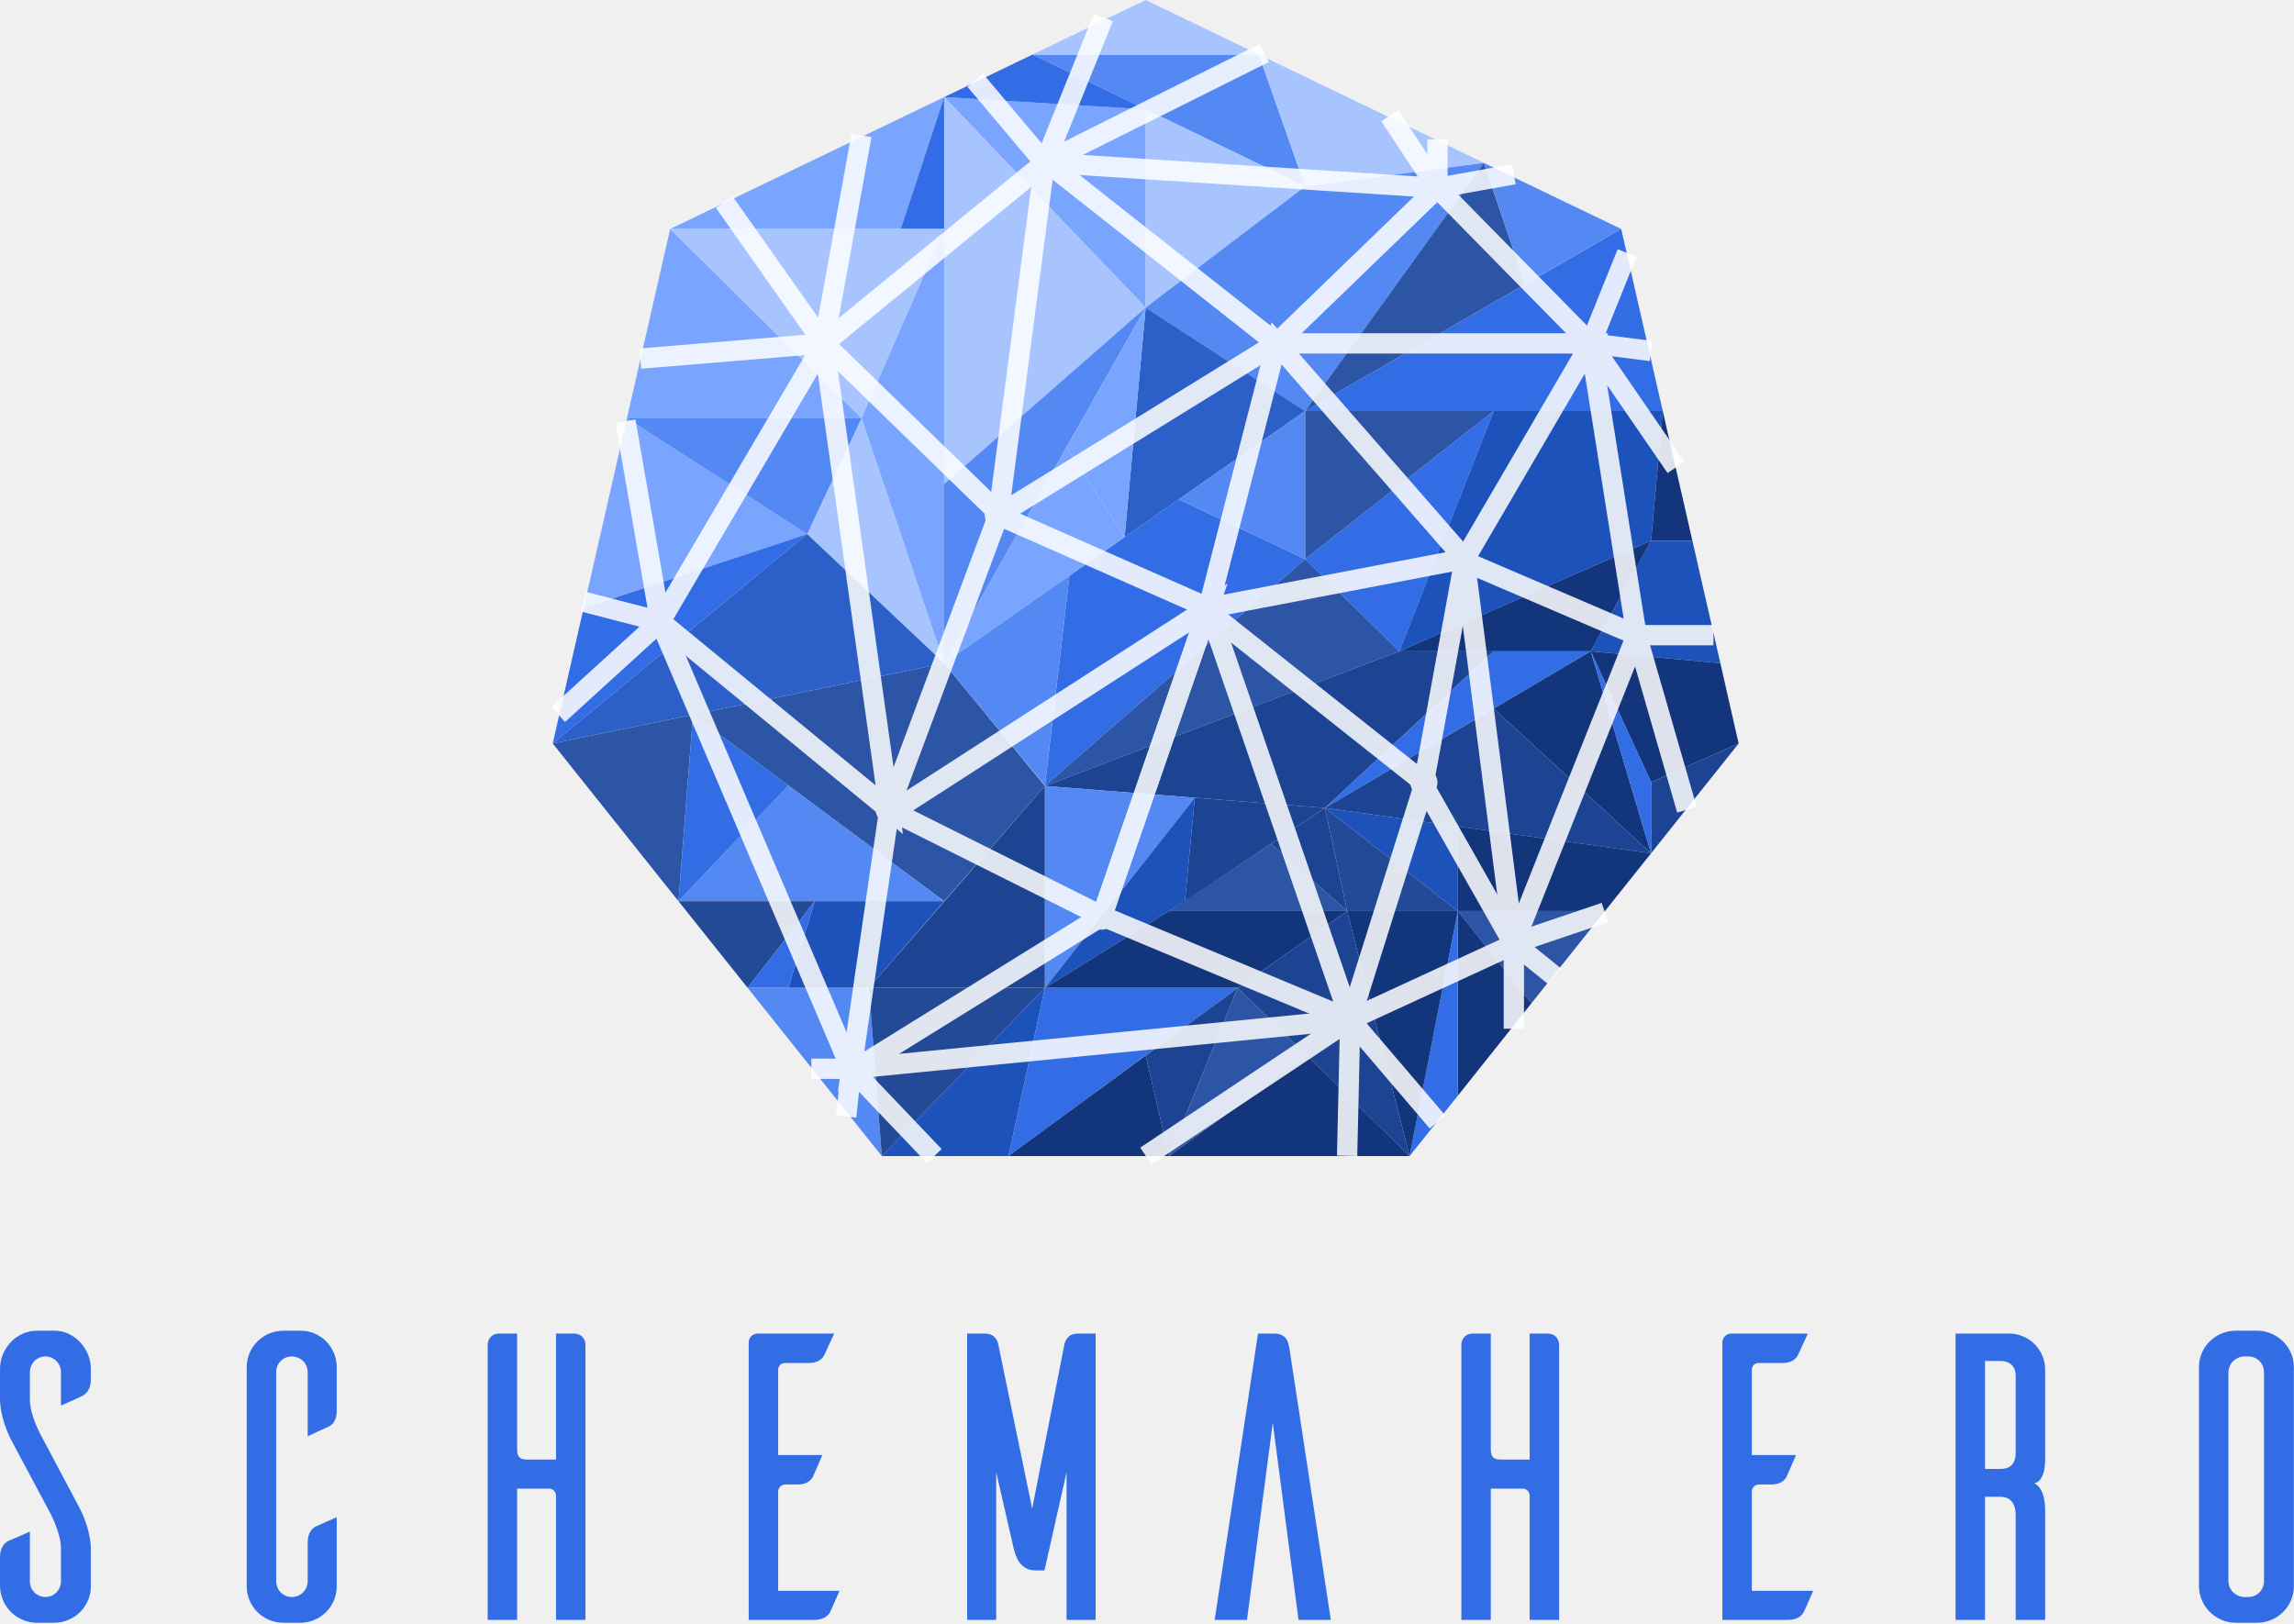
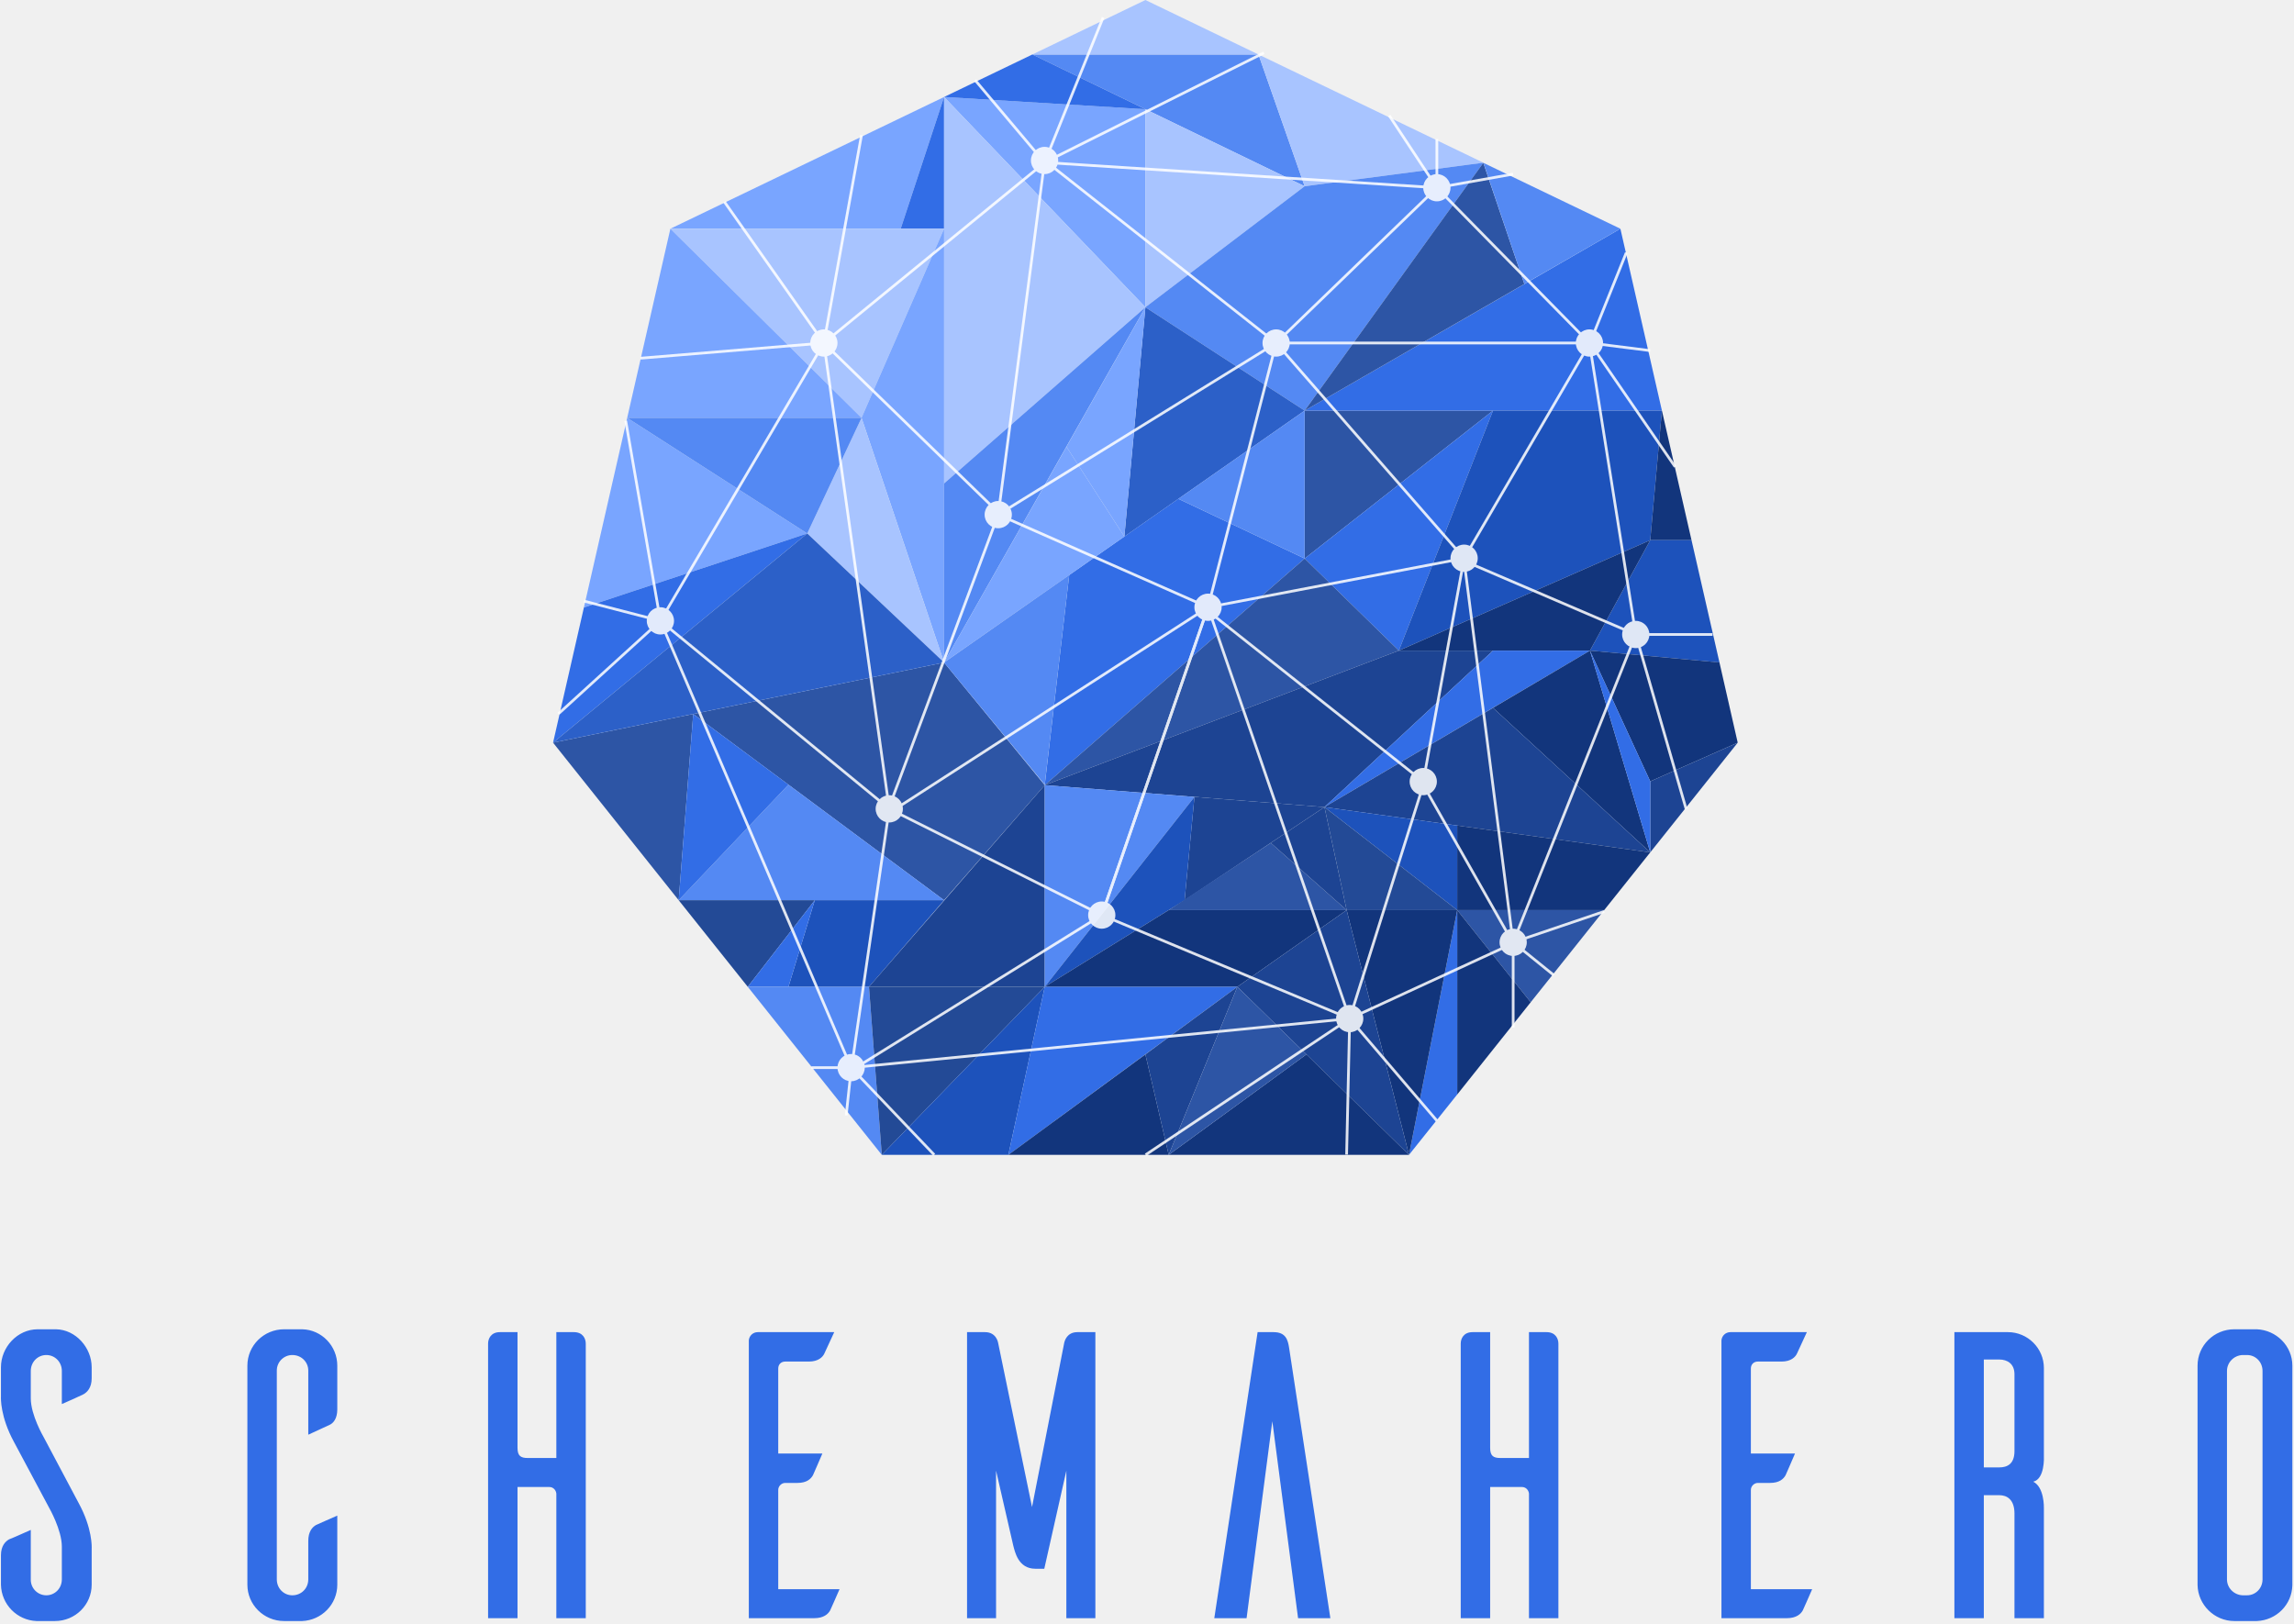
- <svg xmlns="http://www.w3.org/2000/svg" width="113px" height="80px" viewBox="0 0 113 80" version="1.1">
+ <svg xmlns="http://www.w3.org/2000/svg" width="842px" height="596px" viewBox="0 0 842 596" version="1.1">
  <g id="Page-1" stroke="none" stroke-width="1" fill="none" fill-rule="evenodd">
-     <g id="Group">
-       <polygon id="Path" fill="#79A5FF" points="33.012 11.28 44.369 11.28 46.508 4.783" />
-       <polygon id="Path" fill="#5489F3" points="50.861 2.687 62.011 2.687 64.289 9.184" />
-       <polygon id="Path" fill="#326DE6" points="46.508 4.783 46.508 11.28 44.369 11.28" />
-       <polygon id="Path" fill="#79A5FF" points="46.508 4.783 56.435 15.152 56.436 5.385" />
-       <polygon id="Path" fill="#A8C4FF" points="50.861 2.687 62.011 2.687 56.436 0" />
-       <polygon id="Path" fill="#326DE6" points="46.508 4.783 56.436 5.387 50.861 2.687" />
-       <polygon id="Path" fill="#A8C4FF" points="46.508 4.783 46.508 23.843 56.435 15.152" />
-       <polygon id="Path" fill="#A8C4FF" points="33.012 11.28 42.438 20.607 46.508 11.28" />
-       <polygon id="Path" fill="#79A5FF" points="46.508 11.28 46.508 32.673 42.438 20.607" />
-       <polygon id="Path" fill="#79A5FF" points="42.438 20.607 33.012 11.28 30.882 20.607" />
-       <polygon id="Path" fill="#5489F3" points="46.508 32.673 56.435 15.152 46.508 23.843" />
-       <polygon id="Path" fill="#A8C4FF" points="42.438 20.607 39.76 26.309 46.508 32.673" />
-       <polygon id="Path" fill="#79A5FF" points="39.76 26.309 28.748 29.96 30.882 20.607" />
-       <polygon id="Path" fill="#5489F3" points="30.882 20.607 39.76 26.309 42.438 20.607" />
-       <polygon id="Path" fill="#326DE6" points="27.227 36.626 39.76 26.309 28.748 29.96" />
-       <polygon id="Path" fill="#A8C4FF" points="56.436 15.152 64.289 9.184 56.436 5.385" />
-       <polygon id="Path" fill="#A8C4FF" points="64.289 9.184 73.104 8.024 62.011 2.687" />
-       <polygon id="Path" fill="#5489F3" points="56.435 15.152 64.289 20.249 73.104 8.024 64.289 9.184" />
-       <polygon id="Path" fill="#2C60C8" points="55.398 26.461 64.289 20.249 56.435 15.152" />
-       <polygon id="Path" fill="#326DE6" points="52.68 28.358 51.472 38.72 64.289 27.544 58.06 24.6" />
-       <polygon id="Path" fill="#2D55A5" points="51.472 38.72 46.508 44.396 34.138 35.21 46.508 32.673" />
-       <polygon id="Path" fill="#2D55A5" points="27.227 36.626 34.138 35.21 33.421 44.396" />
-       <polygon id="Path" fill="#5489F3" points="33.421 44.396 46.508 44.396 38.834 38.696" />
-       <polygon id="Path" fill="#326DE6" points="34.138 35.21 33.421 44.396 38.834 38.696" />
-       <polygon id="Path" fill="#234A96" points="40.132 44.396 33.421 44.396 36.828 48.665" />
-       <polygon id="Path" fill="#1D52BB" points="38.834 48.665 42.805 48.665 46.508 44.396 40.132 44.396" />
-       <polygon id="Path" fill="#326DE6" points="36.828 48.665 38.834 48.665 40.132 44.396" />
-       <polygon id="Path" fill="#5489F3" points="42.805 48.665 43.436 56.952 36.828 48.665" />
-       <polygon id="Path" fill="#1D4493" points="42.805 48.665 51.472 48.665 51.472 38.72" />
-       <polygon id="Path" fill="#234A96" points="51.472 48.665 42.805 48.665 43.436 56.952" />
-       <polygon id="Path" fill="#2D55A5" points="64.289 20.249 64.289 27.544 73.577 20.249" />
-       <polygon id="Path" fill="#326DE6" points="64.289 20.249 81.906 20.249 79.859 11.28" />
-       <polygon id="Path" fill="#326DE6" points="64.289 27.544 68.933 32.085 73.577 20.249" />
-       <polygon id="Path" fill="#2D55A5" points="51.472 38.72 68.933 32.085 64.289 27.544" />
-       <polygon id="Path" fill="#1D52BB" points="68.933 32.085 81.33 26.64 81.906 20.249 73.577 20.249" />
-       <polygon id="Path" fill="#12357C" points="81.33 26.64 81.906 20.249 83.366 26.64" />
-       <polygon id="Path" fill="#1D52BB" points="81.33 26.64 78.358 32.085 84.743 32.67 83.366 26.64" />
-       <polygon id="Path" fill="#12357C" points="78.358 32.085 68.933 32.085 81.33 26.64" />
-       <polygon id="Path" fill="#1D4493" points="73.577 32.085 65.266 39.803 51.472 38.72 68.933 32.085" />
-       <polygon id="Path" fill="#326DE6" points="65.266 39.803 78.358 32.085 73.577 32.085" />
-       <polygon id="Path" fill="#5489F3" points="51.472 48.665 58.854 39.3 51.472 38.72" />
-       <polygon id="Path" fill="#1D4493" points="58.369 44.396 65.266 39.803 58.854 39.3" />
-       <polygon id="Path" fill="#1D52BB" points="58.369 44.396 58.854 39.3 51.472 48.665" />
-       <polygon id="Path" fill="#12357C" points="78.358 32.085 81.33 38.534 85.644 36.626 84.743 32.67" />
-       <polygon id="Path" fill="#1D4493" points="81.33 38.534 85.644 36.626 81.33 42.037" />
-       <polygon id="Path" fill="#12357C" points="81.33 42.037 73.577 34.908 78.358 32.085" />
-       <polygon id="Path" fill="#326DE6" points="78.358 32.085 81.33 38.534 81.33 42.037" />
-       <polygon id="Path" fill="#1D4493" points="65.266 39.803 81.33 42.037 73.577 34.908" />
-       <polygon id="Path" fill="#1D52BB" points="65.266 39.803 71.812 44.882 71.812 40.713" />
-       <polygon id="Path" fill="#12357C" points="71.812 44.882 79.059 44.882 81.33 42.037 71.812 40.713" />
-       <polygon id="Path" fill="#2D55A5" points="71.812 44.882 79.059 44.882 75.435 49.427" />
-       <polygon id="Path" fill="#12357C" points="71.812 44.882 71.812 53.976 75.435 49.427" />
-       <polygon id="Path" fill="#1D52BB" points="51.472 48.665 49.678 56.952 43.436 56.952" />
-       <polygon id="Path" fill="#12357C" points="51.472 48.665 60.97 48.665 66.359 44.882 57.585 44.882" />
-       <polygon id="Path" fill="#2D55A5" points="66.359 44.882 62.617 41.569 57.585 44.882" />
-       <polygon id="Path" fill="#1D4493" points="66.359 44.882 65.266 39.803 62.617 41.569" />
-       <polygon id="Path" fill="#234A96" points="71.812 44.882 66.359 44.882 65.266 39.803" />
-       <polygon id="Path" fill="#326DE6" points="49.678 56.952 60.97 48.665 51.472 48.665" />
-       <polygon id="Path" fill="#12357C" points="49.678 56.952 57.585 56.952 56.435 51.998" />
-       <polygon id="Path" fill="#326DE6" points="69.434 56.952 71.812 44.882 71.812 53.976" />
-       <polygon id="Path" fill="#12357C" points="71.812 44.882 66.359 44.882 69.434 56.952" />
-       <polygon id="Path" fill="#1D4493" points="69.434 56.952 60.97 48.665 66.359 44.882" />
-       <polygon id="Path" fill="#1D4493" points="60.97 48.665 57.585 56.952 56.435 51.998" />
-       <polygon id="Path" fill="#12357C" points="57.585 56.952 69.434 56.952 64.376 51.998" />
-       <polygon id="Path" fill="#2D55A5" points="57.585 56.952 60.97 48.665 64.376 51.998" />
-       <polygon id="Path" fill="#5489F3" points="58.06 24.6 64.289 20.249 64.289 27.544" />
-       <polygon id="Path" fill="#79A5FF" points="46.508 32.67 55.398 26.461 52.543 22.032" />
-       <polygon id="Path" fill="#79A5FF" points="52.543 22.032 55.398 26.461 56.436 15.152" />
-       <polygon id="Path" fill="#2D55A5" points="64.289 20.249 73.097 8.031 75.122 14.005" />
-       <polygon id="Path" fill="#5489F3" points="75.122 14.005 79.859 11.28 73.104 8.031" />
-       <polygon id="Path" fill="#5489F3" points="51.472 38.696 52.68 28.358 46.508 32.673" />
-       <polygon id="Path" fill="#2C60C8" points="27.227 36.626 39.76 26.309 46.508 32.673" />
-       <g opacity="0.858" transform="translate(27.34463, 0.677966)" id="Path">
-         <path d="M13.236,16.909 C13.607,16.909 13.908,16.609 13.908,16.238 C13.908,15.867 13.607,15.566 13.236,15.566 C12.865,15.566 12.564,15.867 12.564,16.238 C12.564,16.609 12.865,16.909 13.236,16.909 Z" fill="#FFFFFF" />
-         <path d="M5.175,30.613 C5.546,30.613 5.847,30.312 5.847,29.941 C5.847,29.57 5.546,29.269 5.175,29.269 C4.804,29.269 4.504,29.57 4.504,29.941 C4.504,30.312 4.804,30.613 5.175,30.613 Z" fill="#FFFFFF" />
-         <path d="M21.834,25.373 C22.205,25.373 22.506,25.072 22.506,24.701 C22.506,24.33 22.205,24.03 21.834,24.03 C21.463,24.03 21.162,24.33 21.162,24.701 C21.162,25.072 21.463,25.373 21.834,25.373 Z" fill="#FFFFFF" />
-         <path d="M32.179,29.941 C32.55,29.941 32.851,29.64 32.851,29.269 C32.851,28.898 32.55,28.598 32.179,28.598 C31.808,28.598 31.507,28.898 31.507,29.269 C31.507,29.64 31.808,29.941 32.179,29.941 Z" fill="#FFFFFF" />
-         <path d="M16.46,39.883 C16.831,39.883 17.132,39.582 17.132,39.211 C17.132,38.84 16.831,38.539 16.46,38.539 C16.089,38.539 15.789,38.84 15.789,39.211 C15.789,39.582 16.089,39.883 16.46,39.883 Z" fill="#FFFFFF" />
-         <path d="M26.939,45.122 C27.311,45.122 27.611,44.821 27.611,44.451 C27.611,44.08 27.311,43.779 26.939,43.779 C26.569,43.779 26.268,44.08 26.268,44.451 C26.268,44.821 26.569,45.122 26.939,45.122 Z" fill="#FFFFFF" />
-         <path d="M44.808,27.523 C45.179,27.523 45.48,27.222 45.48,26.851 C45.48,26.48 45.179,26.179 44.808,26.179 C44.437,26.179 44.136,26.48 44.136,26.851 C44.136,27.222 44.437,27.523 44.808,27.523 Z" fill="#FFFFFF" />
-         <path d="M53.272,31.285 C53.643,31.285 53.943,30.984 53.943,30.613 C53.943,30.242 53.643,29.941 53.272,29.941 C52.901,29.941 52.6,30.242 52.6,30.613 C52.6,30.984 52.901,31.285 53.272,31.285 Z" fill="#FFFFFF" />
-         <path d="M42.793,38.539 C43.163,38.539 43.464,38.238 43.464,37.868 C43.464,37.496 43.163,37.196 42.793,37.196 C42.421,37.196 42.121,37.496 42.121,37.868 C42.121,38.238 42.421,38.539 42.793,38.539 Z" fill="#FFFFFF" />
-         <path d="M47.226,46.466 C47.597,46.466 47.898,46.165 47.898,45.794 C47.898,45.423 47.597,45.122 47.226,45.122 C46.855,45.122 46.554,45.423 46.554,45.794 C46.554,46.165 46.855,46.466 47.226,46.466 Z" fill="#FFFFFF" />
-         <path d="M39.165,50.228 C39.536,50.228 39.837,49.927 39.837,49.556 C39.837,49.185 39.536,48.884 39.165,48.884 C38.794,48.884 38.493,49.185 38.493,49.556 C38.493,49.927 38.794,50.228 39.165,50.228 Z" fill="#FFFFFF" />
-         <path d="M43.464,9.251 C43.835,9.251 44.136,8.951 44.136,8.58 C44.136,8.209 43.835,7.908 43.464,7.908 C43.093,7.908 42.793,8.209 42.793,8.58 C42.793,8.951 43.093,9.251 43.464,9.251 Z" fill="#FFFFFF" />
-         <path d="M50.988,16.909 C51.359,16.909 51.659,16.609 51.659,16.238 C51.659,15.867 51.359,15.566 50.988,15.566 C50.617,15.566 50.316,15.867 50.316,16.238 C50.316,16.609 50.617,16.909 50.988,16.909 Z" fill="#FFFFFF" />
-         <path d="M14.579,52.646 C14.951,52.646 15.251,52.345 15.251,51.974 C15.251,51.603 14.951,51.302 14.579,51.302 C14.209,51.302 13.908,51.603 13.908,51.974 C13.908,52.345 14.209,52.646 14.579,52.646 Z" fill="#FFFFFF" />
-         <path d="M24.118,7.908 C24.489,7.908 24.79,7.607 24.79,7.236 C24.79,6.865 24.489,6.564 24.118,6.564 C23.747,6.564 23.447,6.865 23.447,7.236 C23.447,7.607 23.747,7.908 24.118,7.908 Z" fill="#FFFFFF" />
-         <path d="M35.538,16.909 C35.909,16.909 36.209,16.609 36.209,16.238 C36.209,15.867 35.909,15.566 35.538,15.566 C35.167,15.566 34.866,15.867 34.866,16.238 C34.866,16.609 35.167,16.909 35.538,16.909 Z" fill="#FFFFFF" />
-         <line x1="13.236" y1="16.238" x2="8.332" y2="9.277" stroke="#FFFFFF" />
-         <polygon stroke="#FFFFFF" points="13.236 16.238 5.175 29.941 16.46 39.211" />
-         <line x1="5.175" y1="29.941" x2="1.402" y2="28.965" stroke="#FFFFFF" />
-         <line x1="5.175" y1="29.941" x2="0.151" y2="34.52" stroke="#FFFFFF" />
-         <line x1="5.175" y1="29.941" x2="3.465" y2="20.074" stroke="#FFFFFF" />
-         <line x1="13.236" y1="16.238" x2="4.193" y2="16.988" stroke="#FFFFFF" />
-         <polygon stroke="#FFFFFF" points="16.46 39.211 14.579 52.118 26.939 44.451" />
-         <polygon stroke="#FFFFFF" points="26.939 44.451 32.179 29.269 39.165 49.556" />
-         <polyline stroke="#FFFFFF" points="26.939 44.451 32.179 29.269 16.46 39.412" />
-         <polygon stroke="#FFFFFF" points="21.834 24.701 35.538 16.238 24.125 7.236" />
-         <polyline stroke="#FFFFFF" points="21.834 24.593 13.236 16.238 24.118 7.341" />
-         <line x1="21.834" y1="24.701" x2="16.46" y2="39.113" stroke="#FFFFFF" />
-         <line x1="21.834" y1="24.701" x2="32.179" y2="29.269" stroke="#FFFFFF" />
-         <polygon stroke="#FFFFFF" points="35.538 16.238 44.808 26.854 32.179 29.269" />
-         <polyline stroke="#FFFFFF" points="44.808 26.851 42.793 37.868 32.179 29.453" />
-         <polygon stroke="#FFFFFF" points="42.793 38.03 39.165 49.556 47.226 45.84" />
-         <line x1="44.808" y1="26.985" x2="47.226" y2="45.84" stroke="#FFFFFF" />
-         <polyline stroke="#FFFFFF" points="44.808 26.854 51.012 16.238 35.538 16.238" />
-         <polyline stroke="#FFFFFF" points="35.538 16.238 43.464 8.58 24.118 7.334" />
-         <polyline stroke="#FFFFFF" points="43.464 8.58 50.988 16.238 53.272 30.613 44.808 26.985" />
-         <line x1="5.175" y1="29.941" x2="14.579" y2="51.974" stroke="#FFFFFF" />
-         <line x1="14.579" y1="51.974" x2="39.165" y2="49.556" stroke="#FFFFFF" />
-         <line x1="39.165" y1="49.556" x2="39.013" y2="56.262" stroke="#FFFFFF" />
-         <line x1="39.165" y1="49.556" x2="43.464" y2="54.591" stroke="#FFFFFF" />
-         <line x1="39.165" y1="49.556" x2="29.101" y2="56.273" stroke="#FFFFFF" />
-         <line x1="14.579" y1="51.974" x2="18.677" y2="56.273" stroke="#FFFFFF" />
-         <line x1="14.579" y1="51.974" x2="12.619" y2="51.974" stroke="#FFFFFF" />
-         <line x1="14.579" y1="52.073" x2="14.337" y2="54.33" stroke="#FFFFFF" />
-         <line x1="47.226" y1="45.794" x2="51.713" y2="44.273" stroke="#FFFFFF" />
-         <line x1="47.226" y1="45.794" x2="47.226" y2="50" stroke="#FFFFFF" />
-         <line x1="47.226" y1="45.794" x2="49.225" y2="47.41" stroke="#FFFFFF" />
-         <line x1="24.118" y1="7.341" x2="20.692" y2="3.273" stroke="#FFFFFF" />
-         <line x1="24.118" y1="7.334" x2="27.007" y2="0.183" stroke="#FFFFFF" />
-         <line x1="24.118" y1="7.334" x2="34.933" y2="1.93" stroke="#FFFFFF" />
-         <line x1="13.236" y1="16.238" x2="15.091" y2="5.988" stroke="#FFFFFF" />
-         <line x1="51.012" y1="16.238" x2="52.803" y2="11.786" stroke="#FFFFFF" />
-         <line x1="51.012" y1="16.238" x2="55.211" y2="22.342" stroke="#FFFFFF" />
-         <line x1="51.012" y1="16.238" x2="53.984" y2="16.613" stroke="#FFFFFF" />
-         <line x1="43.464" y1="8.58" x2="43.464" y2="6.182" stroke="#FFFFFF" />
-         <line x1="43.464" y1="8.58" x2="47.226" y2="7.908" stroke="#FFFFFF" />
-         <line x1="43.464" y1="8.58" x2="41.113" y2="5.02" stroke="#FFFFFF" />
-         <line x1="53.272" y1="30.613" x2="47.226" y2="45.794" stroke="#FFFFFF" />
-         <line x1="53.272" y1="30.613" x2="57.059" y2="30.613" stroke="#FFFFFF" />
-         <line x1="53.272" y1="30.613" x2="55.752" y2="39.211" stroke="#FFFFFF" />
+     <g id="Artboard" transform="translate(-458, -78)">
+       <g id="Group-4" transform="translate(458.3404, 78)">
+         <g id="Group-3" transform="translate(202.6596, 0)">
+           <g id="Group">
+             <polygon id="Path" fill="#79A5FF" points="43.061 83.962 127.593 83.962 143.517 35.6" />
+             <polygon id="Path" fill="#5489F3" transform="translate(225.8924, 44.18111) scale(1, -1) translate(-225.8924, -44.18111) " points="175.919 68.362 258.913 68.362 275.866 20" />
+             <polygon id="Path-2" fill="#326DE6" points="143.517 35.6 143.517 83.962 127.593 83.962" />
+             <polygon id="Path-3" fill="#79A5FF" points="143.517 35.6 217.409 112.78 217.416 40.084" />
+             <polygon id="Path-4" fill="#A8C4FF" points="175.919 20 258.913 20 217.416 0" />
+             <polygon id="Path-5" fill="#326DE6" points="143.517 35.6 217.416 40.095 175.919 20" />
+             <polygon id="Path-6" fill="#A8C4FF" points="143.517 35.6 143.517 177.47 217.409 112.78" />
+             <polygon id="Path-7" fill="#A8C4FF" points="43.061 83.962 113.219 153.384 143.517 83.962" />
+             <polygon id="Path-8" fill="#79A5FF" points="143.517 83.962 143.517 243.193 113.219 153.384" />
+             <polygon id="Path-9" fill="#79A5FF" points="113.219 153.384 43.061 83.962 27.21 153.384" />
+             <polygon id="Path-10" fill="#5489F3" points="143.517 243.193 217.409 112.78 143.517 177.47" />
+             <polygon id="Path-11" fill="#A8C4FF" points="113.219 153.384 93.289 195.827 143.517 243.193" />
+             <polygon id="Path-12" fill="#79A5FF" points="93.289 195.827 11.32 223 27.21 153.384" />
+             <polygon id="Path-13" fill="#5489F3" points="27.21 153.384 93.289 195.827 113.219 153.384" />
+             <polygon id="Path-14" fill="#326DE6" points="5.68434189e-14 272.622 93.289 195.827 11.32 223" />
+             <polygon id="Path-15" fill="#A8C4FF" points="217.416 112.78 275.866 68.362 217.416 40.084" />
+             <polygon id="Path-16" fill="#A8C4FF" points="275.866 68.362 341.481 59.726 258.913 20" />
+             <polygon id="Path-17" fill="#5489F3" points="217.409 112.78 275.866 150.722 341.481 59.726 275.866 68.362" />
+             <polygon id="Path-18" fill="#2C60C8" points="209.692 196.959 275.866 150.722 217.409 112.78" />
+             <polygon id="Path-19" fill="#326DE6" points="189.455 211.078 180.467 288.208 275.866 205.023 229.5 183.103" />
+             <polygon id="Path-20" fill="#2D55A5" points="180.463 288.208 143.517 330.455 51.444 262.08 143.517 243.193" />
+             <polygon id="Path-21" fill="#2D55A5" points="-3.55271368e-15 272.622 51.444 262.08 46.108 330.455" />
+             <polygon id="Path-22" fill="#5489F3" points="46.108 330.455 143.517 330.455 86.399 288.03" />
+             <polygon id="Path-23" fill="#326DE6" points="51.444 262.08 46.108 330.455 86.399 288.03" />
+             <polygon id="Path-24" fill="#234A96" points="96.057 330.455 46.108 330.455 71.462 362.23" />
+             <polygon id="Path-25" fill="#1D52BB" points="86.399 362.23 115.953 362.23 143.517 330.455 96.057 330.455" />
+             <polygon id="Path-26" fill="#326DE6" points="71.462 362.23 86.399 362.23 96.057 330.455" />
+             <polygon id="Path-27" fill="#5489F3" points="115.953 362.23 120.653 423.916 71.462 362.23" />
+             <polygon id="Path-28" fill="#1D4493" points="115.953 362.23 180.467 362.23 180.467 288.208" />
+             <polygon id="Path-29" fill="#234A96" points="180.467 362.23 115.953 362.23 120.653 423.916" />
+             <polygon id="Path-30" fill="#2D55A5" points="275.866 150.722 275.866 205.023 345.001 150.722" />
+             <polygon id="Path-31" fill="#326DE6" points="275.866 150.722 406.996 150.722 391.757 83.962" />
+             <polygon id="Path-32" fill="#326DE6" points="275.866 205.023 310.433 238.825 345.001 150.722" />
+             <polygon id="Path-33" fill="#2D55A5" points="180.467 288.208 310.433 238.825 275.866 205.023" />
+             <polygon id="Path-34" fill="#1D52BB" points="310.433 238.825 402.713 198.289 406.996 150.722 345.001 150.722" />
+             <polygon id="Path-35" fill="#12357C" points="402.713 198.289 406.996 150.722 417.863 198.289" />
+             <polygon id="Path-36" fill="#1D52BB" points="402.713 198.289 380.589 238.825 428.117 243.175 417.863 198.289" />
+             <polygon id="Path-37" fill="#12357C" points="380.589 238.825 310.433 238.825 402.713 198.289" />
+             <polygon id="Path-38" fill="#1D4493" points="345.001 238.825 283.139 296.267 180.467 288.208 310.433 238.825" />
+             <polygon id="Path-39" fill="#326DE6" points="283.139 296.267 380.589 238.825 345.001 238.825" />
+             <polygon id="Path-40" fill="#5489F3" points="180.467 362.23 235.412 292.524 180.467 288.208" />
+             <polygon id="Path-41" fill="#1D4493" points="231.803 330.455 283.139 296.267 235.412 292.524" />
+             <polygon id="Path-42" fill="#1D52BB" points="231.803 330.455 235.412 292.524 180.467 362.23" />
+             <polygon id="Path-43" fill="#12357C" points="380.589 238.825 402.713 286.824 434.818 272.622 428.117 243.175" />
+             <polygon id="Path-44" fill="#1D4493" points="402.713 286.824 434.818 272.622 402.713 312.898" />
+             <polygon id="Path-45" fill="#12357C" points="402.713 312.898 345.001 259.834 380.589 238.825" />
+             <polygon id="Path-46" fill="#326DE6" points="380.589 238.825 402.713 286.824 402.713 312.898" />
+             <polygon id="Path-47" fill="#1D4493" points="283.139 296.267 402.713 312.898 345.001 259.834" />
+             <polygon id="Path-48" fill="#1D52BB" points="283.139 296.267 331.864 334.078 331.864 303.043" />
+             <polygon id="Path-49" fill="#12357C" points="331.864 334.078 385.805 334.078 402.713 312.898 331.864 303.043" />
+             <polygon id="Path-50" fill="#2D55A5" points="331.864 334.078 385.805 334.078 358.835 367.905" />
+             <polygon id="Path-51" fill="#12357C" points="331.864 334.078 331.864 401.764 358.835 367.905" />
+             <polygon id="Path-52" fill="#1D52BB" points="180.467 362.23 167.113 423.916 120.653 423.916" />
+             <polygon id="Path-53" fill="#12357C" points="180.463 362.23 251.162 362.23 291.278 334.078 225.965 334.078" />
+             <polygon id="Path-54" fill="#2D55A5" points="291.278 334.078 263.424 309.413 225.965 334.078" />
+             <polygon id="Path-55" fill="#1D4493" points="291.278 334.078 283.139 296.267 263.424 309.413" />
+             <polygon id="Path-56" fill="#234A96" points="331.864 334.078 291.278 334.078 283.139 296.267" />
+             <polygon id="Path-57" fill="#326DE6" points="167.113 423.916 251.162 362.23 180.467 362.23" />
+             <polygon id="Path-58" fill="#12357C" points="167.113 423.916 225.965 423.916 217.409 387.043" />
+             <polygon id="Path-59" fill="#326DE6" points="314.165 423.916 331.864 334.078 331.864 401.764" />
+             <polygon id="Path-60" fill="#12357C" points="331.864 334.078 291.278 334.078 314.165 423.916" />
+             <polygon id="Path-61" fill="#1D4493" points="314.165 423.916 251.162 362.23 291.278 334.078" />
+             <polygon id="Path-62" fill="#1D4493" points="251.162 362.23 225.965 423.916 217.409 387.043" />
+             <polygon id="Path-63" fill="#12357C" points="225.965 423.916 314.165 423.916 276.517 387.043" />
+             <polygon id="Path-64" fill="#2D55A5" points="225.965 423.916 251.162 362.23 276.517 387.043" />
+             <polygon id="Path-65" fill="#5489F3" points="229.5 183.103 275.866 150.722 275.866 205.023" />
+             <polygon id="Path-66" fill="#79A5FF" points="143.517 243.175 209.692 196.959 188.434 163.996" />
+             <polygon id="Path-67" fill="#79A5FF" points="188.434 163.996 209.692 196.959 217.416 112.78" />
+             <polygon id="Path-68" fill="#2D55A5" points="275.866 150.722 341.431 59.781 356.498 104.241" />
+             <polygon id="Path-69" fill="#5489F3" points="356.498 104.241 391.757 83.962 341.481 59.781" />
+             <polygon id="Path-70" fill="#5489F3" points="180.467 288.03 189.455 211.078 143.517 243.193" />
+             <polygon id="Path-71" fill="#2C60C8" points="4.26325641e-14 272.622 93.289 195.827 143.517 243.193" />
+           </g>
+           <g id="Group-2" opacity="0.858" transform="translate(2, 6)">
+             <circle id="Oval" fill="#FFFFFF" cx="97.398" cy="119.908" r="5" />
+             <circle id="Oval-Copy-3" fill="#FFFFFF" cx="37.398" cy="221.908" r="5" />
+             <circle id="Oval-Copy-4" fill="#FFFFFF" cx="161.398" cy="182.908" r="5" />
+             <circle id="Oval-Copy-5" fill="#FFFFFF" cx="238.398" cy="216.908" r="5" />
+             <circle id="Oval-Copy-6" fill="#FFFFFF" cx="121.398" cy="290.908" r="5" />
+             <circle id="Oval-Copy-7" fill="#FFFFFF" cx="199.398" cy="329.908" r="5" />
+             <circle id="Oval-Copy-9" fill="#FFFFFF" cx="332.398" cy="198.908" r="5" />
+             <circle id="Oval-Copy-15" fill="#FFFFFF" cx="395.398" cy="226.908" r="5" />
+             <circle id="Oval-Copy-11" fill="#FFFFFF" cx="317.398" cy="280.908" r="5" />
+             <circle id="Oval-Copy-13" fill="#FFFFFF" cx="350.398" cy="339.908" r="5" />
+             <circle id="Oval-Copy-12" fill="#FFFFFF" cx="290.398" cy="367.908" r="5" />
+             <circle id="Oval-Copy-10" fill="#FFFFFF" cx="322.398" cy="62.908" r="5" />
+             <circle id="Oval-Copy-14" fill="#FFFFFF" cx="378.398" cy="119.908" r="5" />
+             <circle id="Oval-Copy-8" fill="#FFFFFF" cx="107.398" cy="385.908" r="5" />
+             <circle id="Oval-Copy" fill="#FFFFFF" cx="178.398" cy="52.908" r="5" />
+             <circle id="Oval-Copy-2" fill="#FFFFFF" cx="263.398" cy="119.908" r="5" />
+             <line x1="97.398" y1="119.908" x2="60.899" y2="68.098" id="Path-72" stroke="#FFFFFF" />
+             <polygon id="Path-73" stroke="#FFFFFF" points="97.398 119.908 37.398 221.908 121.398 290.908" />
+             <line x1="37.398" y1="221.908" x2="9.309" y2="214.64" id="Path-74" stroke="#FFFFFF" />
+             <line x1="37.398" y1="221.908" x2="-7.10542736e-14" y2="255.988" id="Path-75" stroke="#FFFFFF" />
+             <line x1="37.398" y1="221.908" x2="24.668" y2="148.467" id="Path-76" stroke="#FFFFFF" />
+             <line x1="97.398" y1="119.908" x2="30.087" y2="125.493" id="Path-77" stroke="#FFFFFF" />
+             <polygon id="Path-78" stroke="#FFFFFF" points="121.398 290.908 107.398 386.982 199.398 329.908" />
+             <polygon id="Path-79" stroke="#FFFFFF" points="199.398 329.908 238.398 216.908 290.398 367.908" />
+             <polyline id="Path-80" stroke="#FFFFFF" points="199.398 329.908 238.398 216.908 121.398 292.408" />
+             <polygon id="Path-81" stroke="#FFFFFF" points="161.398 182.908 263.398 119.908 178.452 52.908" />
+             <polyline id="Path-82" stroke="#FFFFFF" points="161.398 182.1 97.398 119.908 178.398 53.689" />
+             <line x1="161.398" y1="182.908" x2="121.398" y2="290.175" id="Path-83" stroke="#FFFFFF" />
+             <line x1="161.398" y1="182.908" x2="238.398" y2="216.908" id="Path-84" stroke="#FFFFFF" />
+             <polygon id="Path-85" stroke="#FFFFFF" points="263.398 119.908 332.398 198.932 238.398 216.908" />
+             <polyline id="Path-86" stroke="#FFFFFF" points="332.398 198.908 317.398 280.908 238.398 218.274" />
+             <polygon id="Path-87" stroke="#FFFFFF" points="317.398 282.116 290.398 367.908 350.398 340.251" />
+             <line x1="332.398" y1="199.908" x2="350.398" y2="340.251" id="Path-88" stroke="#FFFFFF" />
+             <polyline id="Path-89" stroke="#FFFFFF" points="332.398 198.932 378.578 119.908 263.398 119.908" />
+             <polyline id="Path-90" stroke="#FFFFFF" points="263.398 119.908 322.398 62.908 178.398 53.635" />
+             <polyline id="Path-91" stroke="#FFFFFF" points="322.398 62.908 378.398 119.908 395.398 226.908 332.398 199.908" />
+             <line x1="37.398" y1="221.908" x2="107.398" y2="385.908" id="Path-92" stroke="#FFFFFF" />
+             <line x1="107.398" y1="385.908" x2="290.398" y2="367.908" id="Path-93" stroke="#FFFFFF" />
+             <line x1="290.398" y1="367.908" x2="289.267" y2="417.825" id="Path-94" stroke="#FFFFFF" />
+             <line x1="290.398" y1="367.908" x2="322.398" y2="405.387" id="Path-95" stroke="#FFFFFF" />
+             <line x1="290.398" y1="367.908" x2="215.489" y2="417.908" id="Path-96" stroke="#FFFFFF" />
+             <line x1="107.398" y1="385.908" x2="137.898" y2="417.908" id="Path-97" stroke="#FFFFFF" />
+             <line x1="107.398" y1="385.908" x2="92.801" y2="385.908" id="Path-98" stroke="#FFFFFF" />
+             <line x1="107.398" y1="386.648" x2="105.59" y2="403.448" id="Path-99" stroke="#FFFFFF" />
+             <line x1="350.398" y1="339.908" x2="383.794" y2="328.584" id="Path-100" stroke="#FFFFFF" />
+             <line x1="350.398" y1="339.908" x2="350.398" y2="371.212" id="Path-101" stroke="#FFFFFF" />
+             <line x1="350.398" y1="339.908" x2="365.277" y2="351.938" id="Path-102" stroke="#FFFFFF" />
+             <line x1="178.398" y1="53.689" x2="152.898" y2="23.408" id="Path-103" stroke="#FFFFFF" />
+             <line x1="178.398" y1="53.635" x2="199.898" y2="0.408" id="Path-104" stroke="#FFFFFF" />
+             <line x1="178.398" y1="53.635" x2="258.898" y2="13.408" id="Path-105" stroke="#FFFFFF" />
+             <line x1="97.398" y1="119.908" x2="111.207" y2="43.621" id="Path-106" stroke="#FFFFFF" />
+             <line x1="378.578" y1="119.908" x2="391.911" y2="86.771" id="Path-107" stroke="#FFFFFF" />
+             <line x1="378.578" y1="119.908" x2="409.835" y2="165.346" id="Path-108" stroke="#FFFFFF" />
+             <line x1="378.578" y1="119.908" x2="400.702" y2="122.701" id="Path-109" stroke="#FFFFFF" />
+             <line x1="322.398" y1="62.908" x2="322.398" y2="45.064" id="Path-110" stroke="#FFFFFF" />
+             <line x1="322.398" y1="62.908" x2="350.398" y2="57.908" id="Path-111" stroke="#FFFFFF" />
+             <line x1="322.398" y1="62.908" x2="304.898" y2="36.408" id="Path-112" stroke="#FFFFFF" />
+             <line x1="395.398" y1="226.908" x2="350.398" y2="339.908" id="Path-113" stroke="#FFFFFF" />
+             <line x1="395.398" y1="226.908" x2="423.587" y2="226.908" id="Path-114" stroke="#FFFFFF" />
+             <line x1="395.398" y1="226.908" x2="413.857" y2="290.908" id="Path-115" stroke="#FFFFFF" />
+           </g>
+         </g>
+         <path d="M19.81,595.05 C27.31,595.05 33.31,589.05 33.31,581.7 L33.311,568.335 C33.33,567.967 33.618,561.041 28.51,551.7 L15.61,527.4 C15.61,527.4 10.96,519.45 10.96,513.3 L10.96,503.25 C10.96,499.95 13.51,497.4 16.66,497.4 C19.81,497.4 22.36,499.95 22.36,503.25 L22.36,515.4 C25.21,514.2 29.41,512.25 30.31,511.8 C31.66,511.05 33.31,509.4 33.31,505.95 L33.31,501.9 C33.31,494.7 27.46,488.1 20.26,487.95 L13.51,487.95 C6.01,487.95 0.01,494.55 0.01,501.9 L0.009,512.715 C-0.011,513.083 -0.298,520.009 4.81,529.35 L17.71,553.5 C17.71,553.5 22.36,561.6 22.36,567.75 L22.36,579.75 C22.36,583.05 19.81,585.6 16.66,585.6 C13.51,585.6 10.96,583.05 10.96,579.9 L10.96,561.6 C8.26,562.8 3.91,564.75 3.01,565.05 C1.66,565.8 0.01,567.45 0.01,570.9 L0.01,581.7 C0.16,588.9 5.86,594.75 13.06,595.05 L19.81,595.05 Z M110.56,595.05 C117.76,594.75 123.46,588.9 123.46,581.7 L123.46,556.35 C120.76,557.55 116.56,559.35 115.66,559.8 C114.31,560.55 112.81,562.2 112.81,565.65 L112.81,579.75 C112.81,583.05 110.26,585.6 106.96,585.6 C103.81,585.6 101.26,583.05 101.26,579.75 L101.26,503.1 C101.26,499.95 103.81,497.4 106.96,497.4 C110.26,497.4 112.81,499.95 112.81,503.1 L112.81,526.65 L120.61,523.05 C121.96,522.45 123.46,520.8 123.46,517.35 L123.46,501.3 C123.46,494.1 117.76,488.1 110.56,487.95 L103.96,487.95 C96.46,487.95 90.46,493.95 90.46,501.3 L90.46,581.7 C90.46,589.05 96.46,595.05 103.96,595.05 L110.56,595.05 Z M189.61,594 L189.61,545.85 L201.31,545.85 C202.66,545.85 203.71,546.9 203.86,548.25 L203.86,594 L214.66,594 L214.66,493.2 C214.66,491.4 213.61,489 210.31,489 L203.86,489 L203.86,535.2 L193.36,535.2 C190.81,535.2 189.61,534.45 189.61,531.45 L189.61,489 L183.16,489 C179.86,489 178.81,491.4 178.81,493.2 L178.81,594 L189.61,594 Z M298.51,594 C301.96,594 303.61,592.5 304.36,591.15 C304.81,590.25 306.61,586.05 307.81,583.35 L285.31,583.35 L285.31,546.9 C285.31,545.55 286.51,544.35 287.86,544.35 L292.36,544.35 C295.81,544.35 297.31,542.85 298.06,541.5 C298.51,540.6 300.31,536.25 301.51,533.55 L285.31,533.55 L285.31,502.35 C285.31,500.85 286.36,499.8 287.86,499.8 L296.56,499.8 C300.01,499.8 301.66,498.15 302.26,496.8 L305.86,489 L277.81,489 C276.01,489 274.66,490.35 274.51,492 L274.51,594 L298.51,594 Z M365.26,594 L365.26,539.85 L371.56,567.3 C372.16,569.55 373.36,575.85 379.66,575.85 L382.96,575.85 L391.06,539.85 L391.06,594 L401.71,594 L401.71,489 L395.11,489 C391.21,489 390.46,492.3 390.31,492.75 L378.46,553.2 L366.01,492.9 C366.01,492.9 365.41,489 361.21,489 L354.61,489 L354.61,594 L365.26,594 Z M457.21,594 L466.66,521.7 L476.11,594 L487.96,594 L472.81,494.7 C472.36,491.85 471.61,489 467.11,489 L467.11,489 L461.26,489 L445.36,594 L457.21,594 Z M546.61,594 L546.61,545.85 L558.31,545.85 C559.66,545.85 560.71,546.9 560.86,548.25 L560.86,594 L571.66,594 L571.66,493.2 C571.66,491.4 570.61,489 567.31,489 L560.86,489 L560.86,535.2 L550.36,535.2 C547.81,535.2 546.61,534.45 546.61,531.45 L546.61,489 L540.16,489 C536.86,489 535.81,491.4 535.81,493.2 L535.81,594 L546.61,594 Z M655.51,594 C658.96,594 660.61,592.5 661.36,591.15 C661.81,590.25 663.61,586.05 664.81,583.35 L642.31,583.35 L642.31,546.9 C642.31,545.55 643.51,544.35 644.86,544.35 L649.36,544.35 C652.81,544.35 654.31,542.85 655.06,541.5 C655.51,540.6 657.31,536.25 658.51,533.55 L642.31,533.55 L642.31,502.35 C642.31,500.85 643.36,499.8 644.86,499.8 L653.56,499.8 C657.01,499.8 658.66,498.15 659.26,496.8 L662.86,489 L634.81,489 C633.01,489 631.66,490.35 631.51,492 L631.51,594 L655.51,594 Z M727.81,594 L727.81,548.85 L733.51,548.85 C736.36,548.85 739.06,550.5 739.06,555.6 L739.06,594 L749.86,594 L749.861,553.772 C749.875,553.26 750.012,545.926 745.96,543.9 C750.233,542.868 749.874,534.887 749.86,534.608 L749.86,502.2 C749.86,494.85 743.86,489 736.66,489 L717.01,489 L717.01,594 L727.81,594 Z M733.51,538.65 L727.81,538.65 L727.81,499.05 L733.51,499.05 C736.36,499.05 739.06,500.55 739.06,504.45 L739.06,532.65 C739.06,537.45 736.36,538.65 733.51,538.65 Z M828.01,595.05 C835.21,594.75 840.91,589.05 841.06,581.85 L841.06,501.3 C841.06,494.1 835.21,488.25 828.01,487.95 L819.76,487.95 C812.26,487.95 806.26,493.95 806.26,501.3 L806.26,581.85 C806.41,589.05 812.41,595.05 819.76,595.05 L828.01,595.05 Z M824.41,585.6 L822.76,585.6 C819.61,585.45 817.06,582.9 817.06,579.75 L817.06,503.25 C817.06,500.1 819.61,497.55 822.76,497.4 L824.41,497.4 C827.56,497.4 830.11,499.95 830.11,503.25 L830.11,579.75 C830.11,583.05 827.56,585.6 824.41,585.6 Z" id="SchemaHero" fill="#326DE6" fill-rule="nonzero" />
      </g>
-       <path d="M4.475,78.15 C4.475,79.137 3.669,79.944 2.661,79.944 L1.755,79.944 C0.787,79.903 0.021,79.117 0.001,78.15 L0.001,76.699 C0.001,76.235 0.223,76.014 0.404,75.913 C0.511,75.878 0.976,75.67 1.334,75.511 L1.334,75.511 L1.472,75.45 L1.472,77.908 C1.472,78.331 1.815,78.674 2.238,78.674 C2.661,78.674 3.004,78.331 3.004,77.888 L3.004,76.276 C3.004,75.45 2.379,74.361 2.379,74.361 L0.646,71.117 C-0.04,69.862 -0.001,68.932 0.001,68.882 L0.001,67.429 C0.001,66.442 0.807,65.555 1.815,65.555 L2.722,65.555 C3.689,65.575 4.475,66.462 4.475,67.429 L4.475,67.973 C4.475,68.437 4.253,68.658 4.072,68.759 C3.951,68.82 3.387,69.082 3.004,69.243 L3.004,67.61 C3.004,67.167 2.661,66.824 2.238,66.824 C1.815,66.824 1.472,67.167 1.472,67.61 L1.472,68.961 C1.472,69.787 2.097,70.855 2.097,70.855 L3.83,74.12 C4.516,75.374 4.478,76.305 4.475,76.354 L4.475,78.15 Z M16.587,78.15 C16.587,79.117 15.821,79.903 14.853,79.944 L13.967,79.944 C12.959,79.944 12.153,79.137 12.153,78.15 L12.153,67.348 C12.153,66.361 12.959,65.555 13.967,65.555 L14.853,65.555 C15.821,65.575 16.587,66.381 16.587,67.348 L16.587,69.505 C16.587,69.968 16.385,70.19 16.204,70.271 L15.156,70.754 L15.156,67.59 C15.156,67.167 14.813,66.824 14.37,66.824 C13.947,66.824 13.604,67.167 13.604,67.59 L13.604,77.888 C13.604,78.331 13.947,78.674 14.37,78.674 C14.813,78.674 15.156,78.331 15.156,77.888 L15.156,75.994 C15.156,75.53 15.357,75.308 15.539,75.208 C15.614,75.17 15.862,75.062 16.125,74.947 C16.285,74.877 16.45,74.805 16.587,74.744 L16.587,78.15 Z M25.474,79.802 L25.474,73.334 L27.045,73.334 C27.227,73.334 27.368,73.475 27.388,73.656 L27.388,79.802 L28.839,79.802 L28.839,66.26 C28.839,66.018 28.698,65.696 28.255,65.696 L27.388,65.696 L27.388,71.903 L25.977,71.903 C25.635,71.903 25.474,71.802 25.474,71.399 L25.474,65.696 L24.607,65.696 C24.164,65.696 24.023,66.018 24.023,66.26 L24.023,79.802 L25.474,79.802 Z M40.89,79.42 C40.789,79.601 40.567,79.802 40.104,79.802 L36.88,79.802 L36.88,66.099 C36.9,65.877 37.081,65.696 37.323,65.696 L41.092,65.696 L40.608,66.744 C40.527,66.925 40.306,67.147 39.842,67.147 L38.673,67.147 C38.472,67.147 38.331,67.288 38.331,67.489 L38.331,71.681 L40.507,71.681 C40.433,71.848 40.342,72.062 40.259,72.256 C40.162,72.484 40.076,72.684 40.044,72.749 C39.943,72.931 39.741,73.132 39.278,73.132 L38.673,73.132 C38.492,73.132 38.331,73.293 38.331,73.475 L38.331,78.372 L41.353,78.372 C41.293,78.508 41.221,78.673 41.151,78.833 C41.036,79.096 40.928,79.344 40.89,79.42 Z M49.072,79.802 L49.072,72.527 L49.918,76.215 L49.922,76.229 L49.927,76.251 L49.934,76.276 L49.934,76.276 C50.021,76.617 50.211,77.364 51.006,77.364 L51.45,77.364 L52.538,72.527 L52.538,79.802 L53.969,79.802 L53.969,65.696 L53.082,65.696 C52.588,65.696 52.471,66.089 52.442,66.186 C52.44,66.191 52.438,66.196 52.437,66.2 L50.845,74.321 L49.172,66.22 C49.172,66.22 49.092,65.696 48.528,65.696 L47.641,65.696 L47.641,79.802 L49.072,79.802 Z M62.695,70.089 L61.425,79.802 L59.833,79.802 L61.969,65.696 L62.755,65.696 C63.36,65.696 63.46,66.079 63.521,66.462 L65.556,79.802 L63.964,79.802 L62.695,70.089 Z M73.436,79.802 L73.436,73.334 L75.007,73.334 C75.189,73.334 75.33,73.475 75.35,73.656 L75.35,79.802 L76.801,79.802 L76.801,66.26 C76.801,66.018 76.66,65.696 76.217,65.696 L75.35,65.696 L75.35,71.903 L73.939,71.903 C73.597,71.903 73.436,71.802 73.436,71.399 L73.436,65.696 L72.569,65.696 C72.126,65.696 71.985,66.018 71.985,66.26 L71.985,79.802 L73.436,79.802 Z M88.852,79.42 C88.751,79.601 88.53,79.802 88.066,79.802 L84.842,79.802 L84.842,66.099 C84.862,65.877 85.043,65.696 85.285,65.696 L89.054,65.696 L88.57,66.744 C88.489,66.925 88.268,67.147 87.804,67.147 L86.635,67.147 C86.434,67.147 86.293,67.288 86.293,67.489 L86.293,71.681 L88.469,71.681 C88.395,71.848 88.304,72.062 88.221,72.256 L88.221,72.256 L88.221,72.257 L88.22,72.258 C88.123,72.485 88.038,72.684 88.006,72.749 C87.905,72.931 87.704,73.132 87.24,73.132 L86.635,73.132 C86.454,73.132 86.293,73.293 86.293,73.475 L86.293,78.372 L89.315,78.372 C89.255,78.508 89.183,78.673 89.113,78.833 C88.998,79.096 88.89,79.344 88.852,79.42 Z M97.779,79.802 L97.779,73.737 L98.545,73.737 C98.928,73.737 99.291,73.958 99.291,74.644 L99.291,79.802 L100.742,79.802 L100.742,74.398 C100.744,74.329 100.762,73.344 100.218,73.072 C100.792,72.933 100.744,71.861 100.742,71.823 L100.742,67.469 C100.742,66.482 99.936,65.696 98.968,65.696 L96.329,65.696 L96.329,79.802 L97.779,79.802 Z M97.779,72.366 L98.545,72.366 C98.928,72.366 99.291,72.205 99.291,71.56 L99.291,67.772 C99.291,67.248 98.928,67.046 98.545,67.046 L97.779,67.046 L97.779,72.366 Z M111.241,79.944 C112.208,79.903 112.974,79.137 112.994,78.17 L112.994,67.348 C112.994,66.381 112.208,65.595 111.241,65.555 L110.133,65.555 C109.125,65.555 108.319,66.361 108.319,67.348 L108.319,78.17 C108.339,79.137 109.145,79.944 110.133,79.944 L111.241,79.944 Z M110.536,78.674 L110.758,78.674 C111.181,78.674 111.523,78.331 111.523,77.888 L111.523,67.61 C111.523,67.167 111.181,66.824 110.758,66.824 L110.536,66.824 C110.113,66.845 109.77,67.187 109.77,67.61 L109.77,77.888 C109.77,78.311 110.113,78.654 110.536,78.674 Z" id="Shape" fill="#326DE6" />
    </g>
  </g>
</svg>
